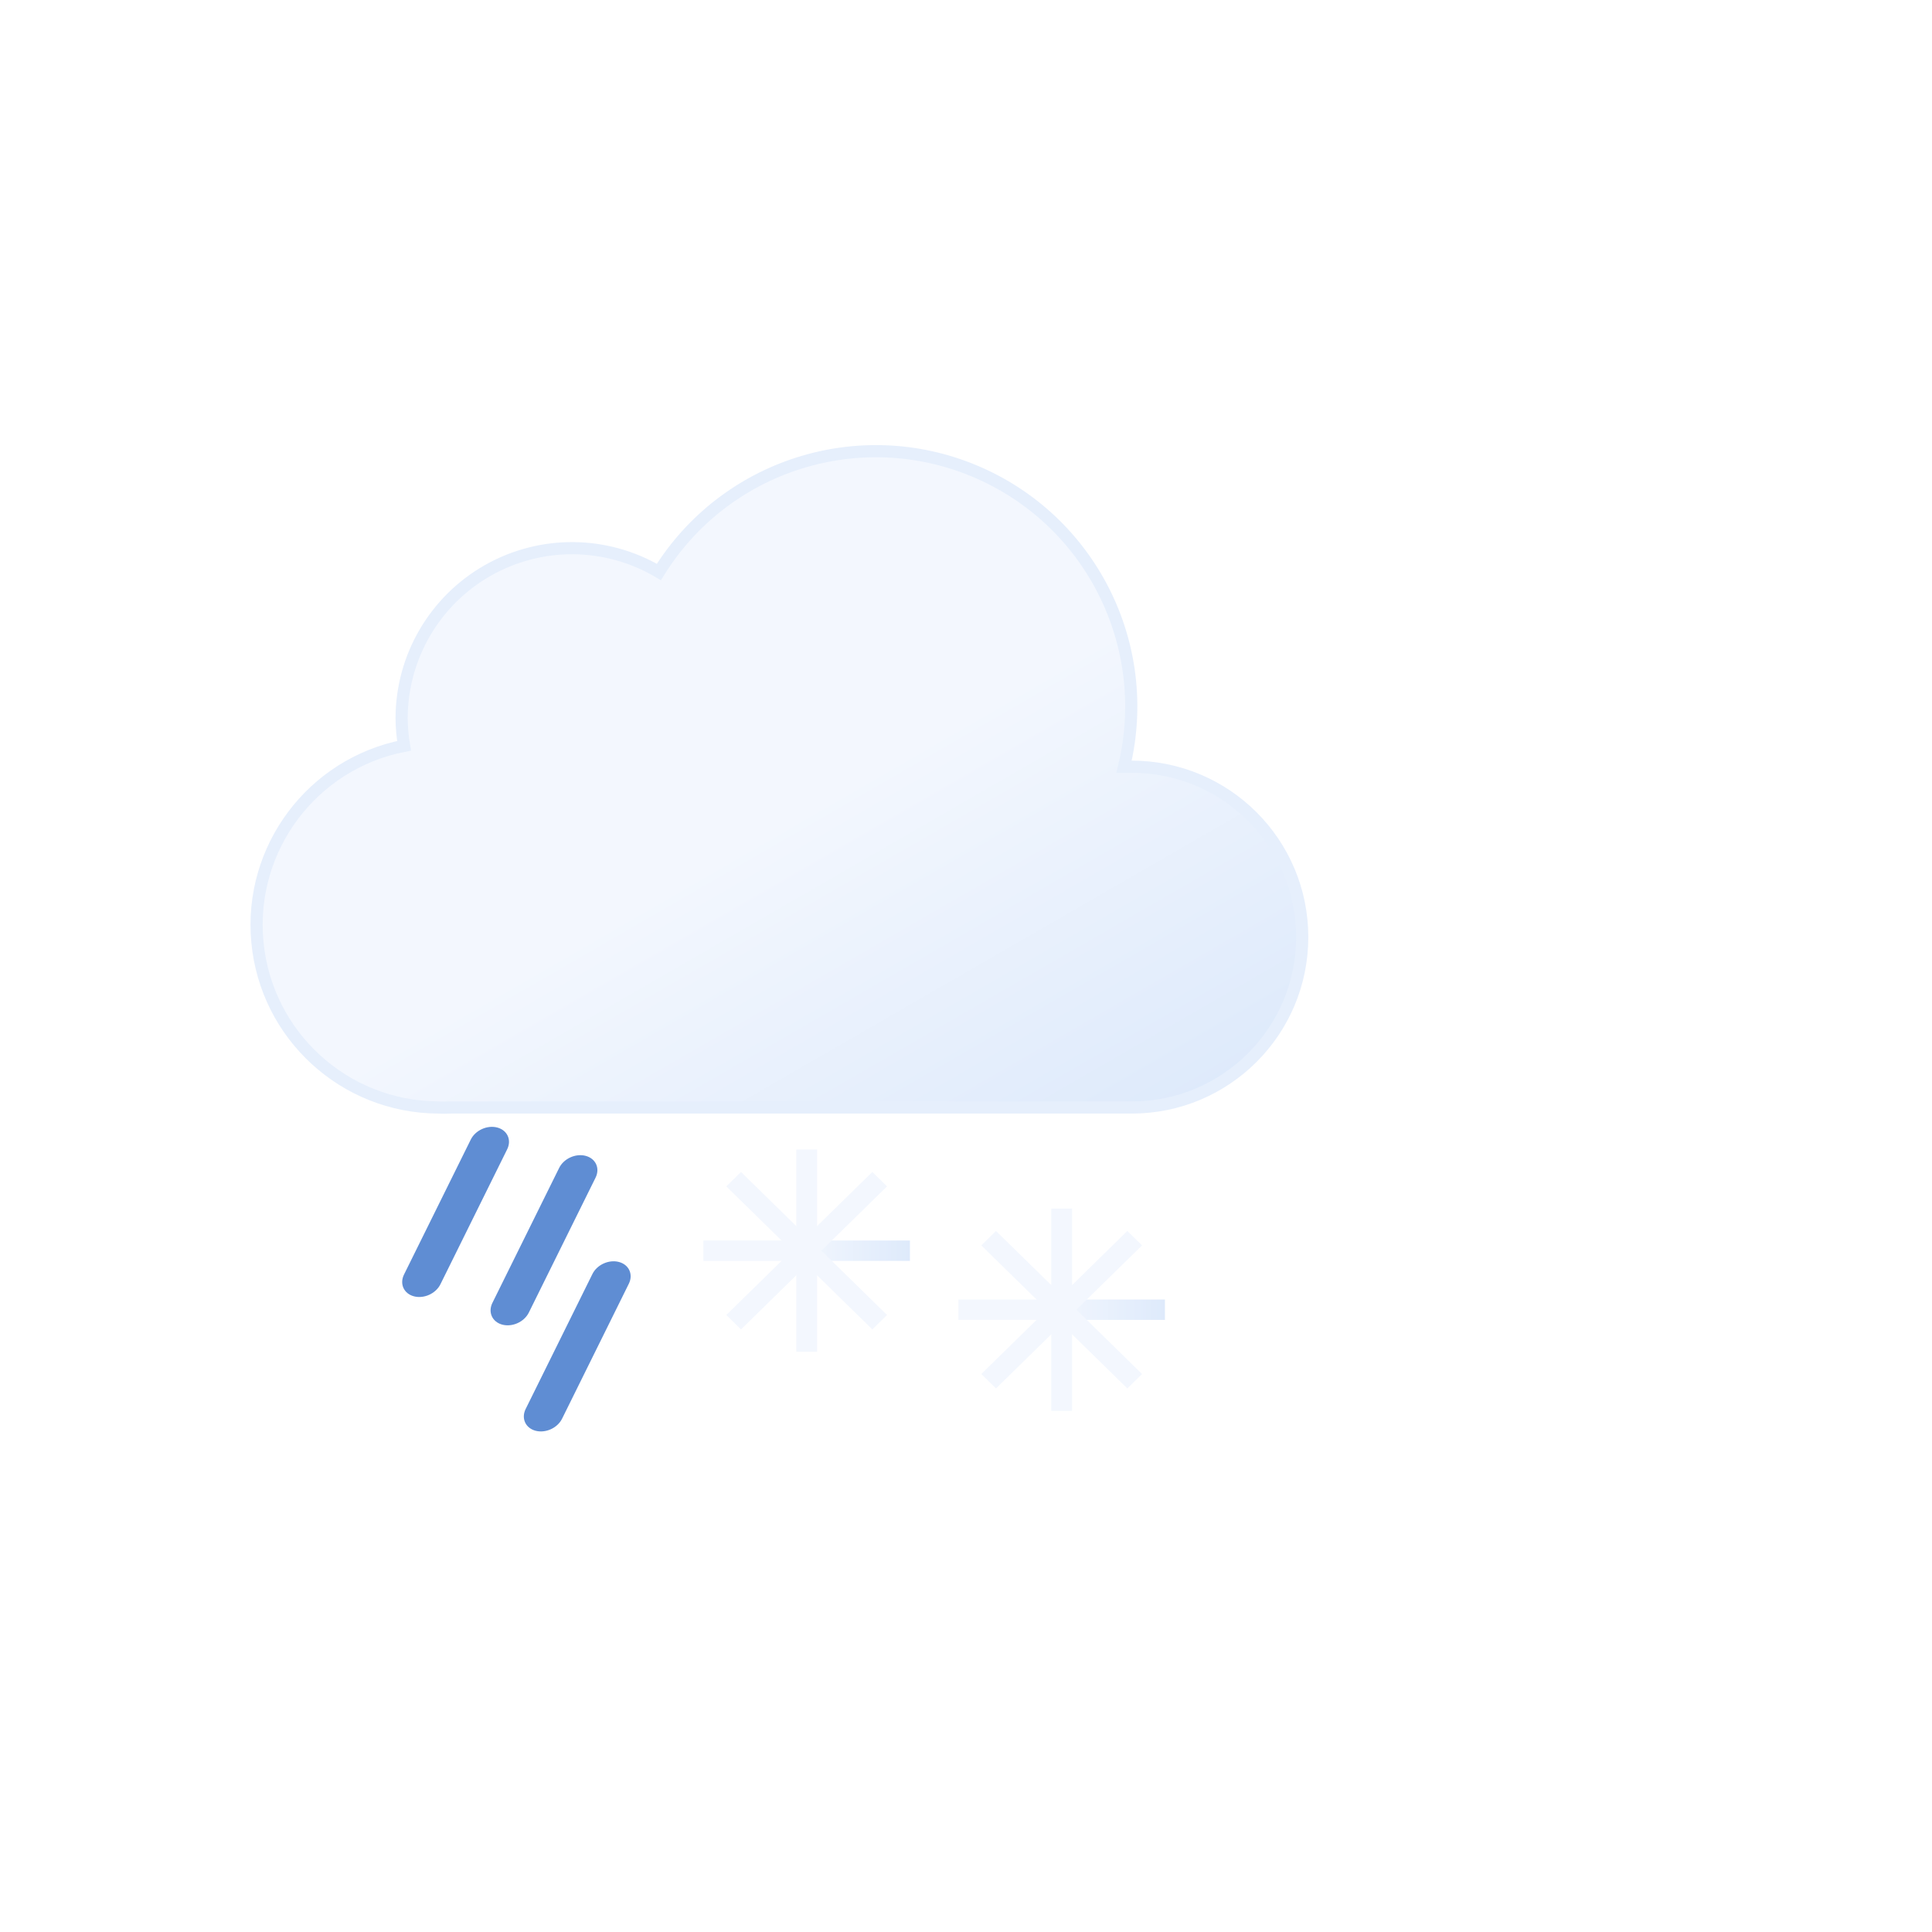
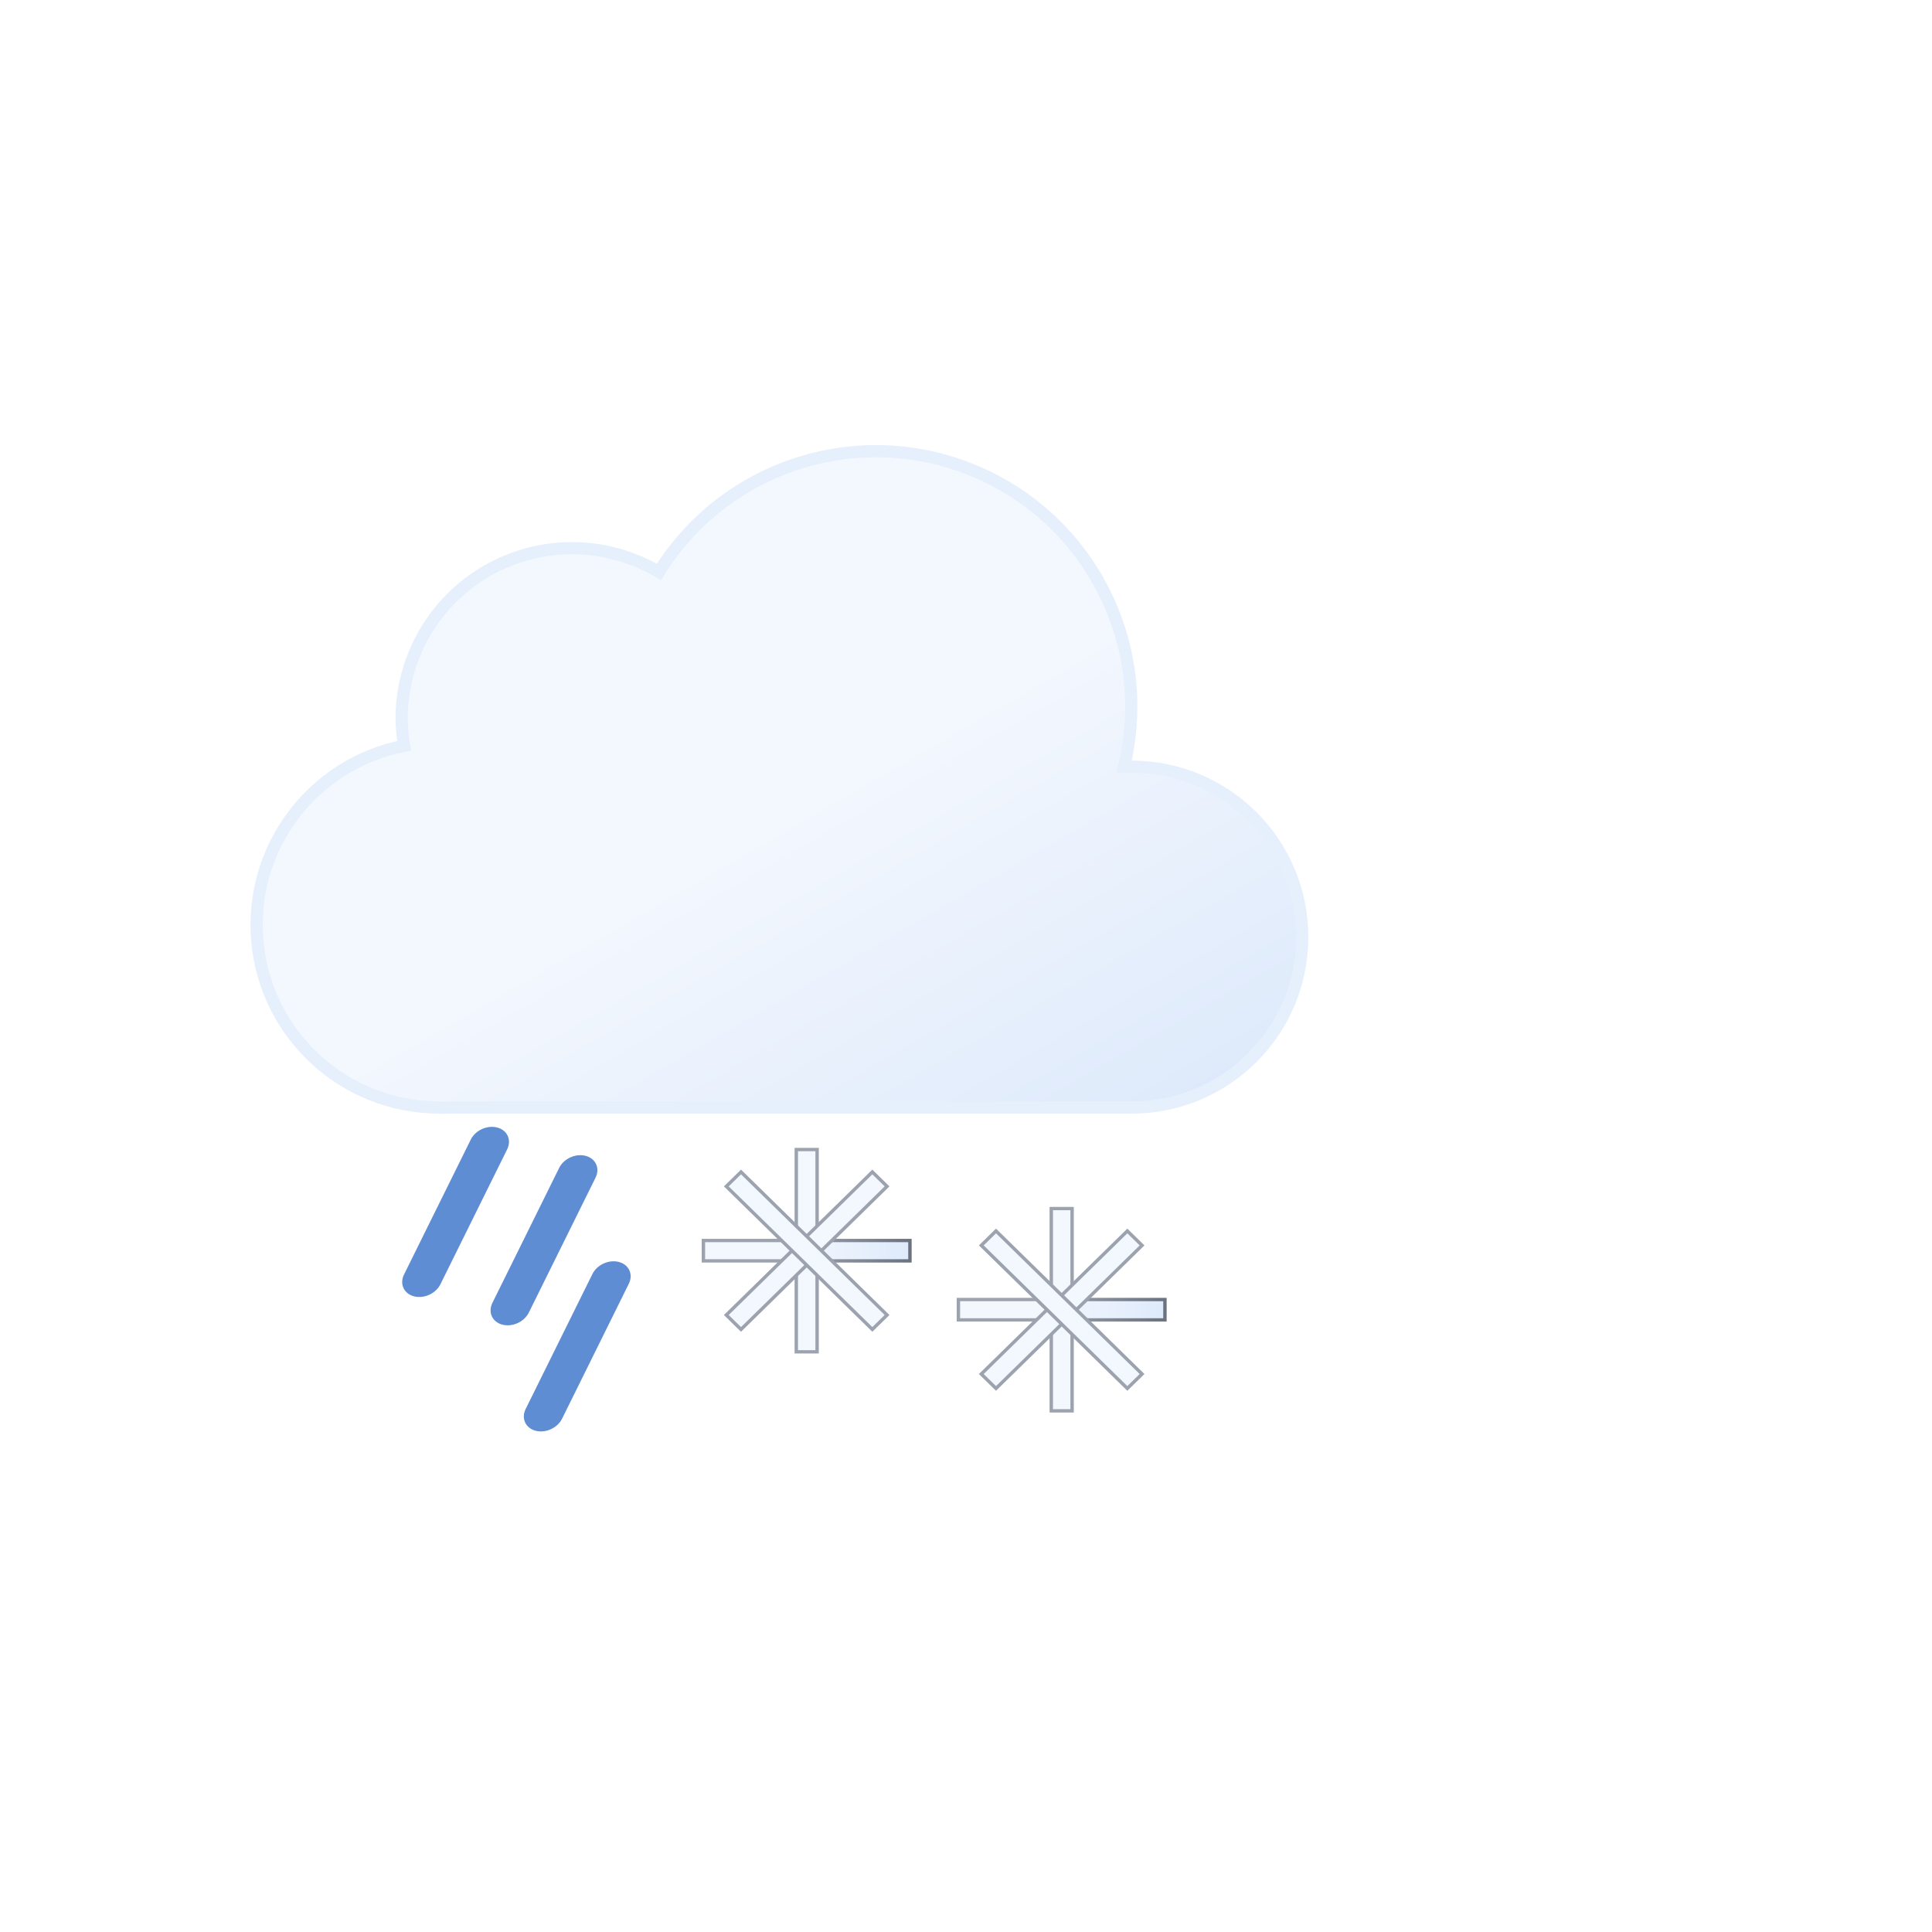
<svg xmlns="http://www.w3.org/2000/svg" xmlns:xlink="http://www.w3.org/1999/xlink" viewBox="0 0 79.374 79.374" version="1.1" id="svg22" width="300" height="300">
  <defs id="defs16">
    <linearGradient id="a" x1="40.76" y1="23" x2="50.83" y2="40.46" gradientUnits="userSpaceOnUse">
      <stop offset="0" stop-color="#9ca3af" id="stop2" />
      <stop offset="0.45" stop-color="#9ca3af" id="stop4" />
      <stop offset="1" stop-color="#6b7280" id="stop6" />
    </linearGradient>
    <linearGradient id="b" x1="22.56" y1="21.96" x2="39.2" y2="50.8" gradientUnits="userSpaceOnUse">
      <stop offset="0" stop-color="#f3f7fe" id="stop9" />
      <stop offset="0.45" stop-color="#f3f7fe" id="stop11" />
      <stop offset="1" stop-color="#deeafb" id="stop13" />
    </linearGradient>
    <linearGradient xlink:href="#b" id="linearGradient1029" x1="22.159" y1="65.106" x2="35.108" y2="65.106" gradientUnits="userSpaceOnUse" />
    <linearGradient xlink:href="#b" id="linearGradient1037" x1="22.159" y1="65.106" x2="35.108" y2="65.106" gradientUnits="userSpaceOnUse" />
    <linearGradient xlink:href="#b" id="linearGradient1779" gradientUnits="userSpaceOnUse" x1="22.159" y1="65.106" x2="35.108" y2="65.106" />
    <linearGradient xlink:href="#b" id="linearGradient1781" gradientUnits="userSpaceOnUse" x1="22.159" y1="65.106" x2="35.108" y2="65.106" />
    <linearGradient xlink:href="#b" id="linearGradient1783" gradientUnits="userSpaceOnUse" x1="22.159" y1="65.106" x2="35.108" y2="65.106" />
    <linearGradient xlink:href="#b" id="linearGradient1785" gradientUnits="userSpaceOnUse" x1="22.159" y1="65.106" x2="35.108" y2="65.106" />
    <linearGradient xlink:href="#b" id="linearGradient1787" gradientUnits="userSpaceOnUse" x1="22.159" y1="65.106" x2="35.108" y2="65.106" />
    <linearGradient xlink:href="#b" id="linearGradient1789" gradientUnits="userSpaceOnUse" x1="22.159" y1="65.106" x2="35.108" y2="65.106" />
    <linearGradient xlink:href="#b" id="linearGradient1791" gradientUnits="userSpaceOnUse" x1="22.159" y1="65.106" x2="35.108" y2="65.106" />
    <linearGradient xlink:href="#b" id="linearGradient1793" gradientUnits="userSpaceOnUse" x1="22.159" y1="65.106" x2="35.108" y2="65.106" />
+     <linearGradient xlink:href="#a" id="linearGradient858" x1="22.159" y1="65.106" x2="35.108" y2="65.106" gradientUnits="userSpaceOnUse" />
+     <linearGradient xlink:href="#a" id="linearGradient866" x1="22.159" y1="65.106" x2="35.108" y2="65.106" gradientUnits="userSpaceOnUse" />
  </defs>
  <path d="m 46.5,31.5 h -0.32 a 10.49,10.49 0 0 0 -19.11,-8 7,7 0 0 0 -10.57,6 7.21,7.21 0 0 0 0.1,1.14 7.5,7.5 0 0 0 1.4,14.86 4.19,4.19 0 0 0 0.5,0 v 0 h 28 a 7,7 0 0 0 0,-14 z" stroke="#e6effc" stroke-miterlimit="10" stroke-width="0.5" fill="url(#b)" id="path20" />
-   <g style="fill:url(#linearGradient1029);fill-opacity:1" transform="matrix(0.6552943,0,0,0.6418236,14.37799,9.597142)" id="g79">
-     <rect style="fill:url(#linearGradient1779);fill-opacity:1;stroke-width:0.213" id="rect40" width="12.949" height="1.305" x="22.159" y="64.453" ry="0" />
-     <rect style="fill:url(#linearGradient1781);fill-opacity:1;stroke-width:0.213" id="rect40-3" width="12.949" height="1.305" x="-71.58" y="27.982" ry="0" transform="rotate(-90)" />
-     <rect style="fill:url(#linearGradient1783);fill-opacity:1;stroke-width:0.213" id="rect40-6" width="12.949" height="1.305" x="-32.264" y="65.631" ry="0" transform="rotate(-45)" />
-     <rect style="fill:url(#linearGradient1785);fill-opacity:1;stroke-width:0.213" id="rect40-3-7" width="12.949" height="1.305" x="-72.758" y="-26.442" ry="0" transform="rotate(-135)" />
+   <g style="fill:url(#linearGradient1029);fill-opacity:1;stroke:url(#linearGradient858)" transform="matrix(0.6552943,0,0,0.6418236,14.37799,9.597142)" id="g79">
+     <rect style="fill:url(#linearGradient1779);fill-opacity:1;stroke-width:0.213;stroke:url(#linearGradient858)" id="rect40" width="12.949" height="1.305" x="22.159" y="64.453" ry="0" />
+     <rect style="fill:url(#linearGradient1781);fill-opacity:1;stroke-width:0.213;stroke:url(#linearGradient858)" id="rect40-3" width="12.949" height="1.305" x="-71.58" y="27.982" ry="0" transform="rotate(-90)" />
+     <rect style="fill:url(#linearGradient1783);fill-opacity:1;stroke-width:0.213;stroke:url(#linearGradient858)" id="rect40-6" width="12.949" height="1.305" x="-32.264" y="65.631" ry="0" transform="rotate(-45)" />
+     <rect style="fill:url(#linearGradient1785);fill-opacity:1;stroke-width:0.213;stroke:url(#linearGradient858)" id="rect40-3-7" width="12.949" height="1.305" x="-72.758" y="-26.442" ry="0" transform="rotate(-135)" />
  </g>
-   <g style="fill:url(#linearGradient1037);fill-opacity:1" id="g79-5" transform="matrix(0.6552943,0,0,0.6418236,24.85421,12.0216)">
-     <rect style="fill:url(#linearGradient1787);fill-opacity:1;stroke-width:0.213" id="rect40-35" width="12.949" height="1.305" x="22.159" y="64.453" ry="0" />
-     <rect style="fill:url(#linearGradient1789);fill-opacity:1;stroke-width:0.213" id="rect40-3-6" width="12.949" height="1.305" x="-71.58" y="27.982" ry="0" transform="rotate(-90)" />
-     <rect style="fill:url(#linearGradient1791);fill-opacity:1;stroke-width:0.213" id="rect40-6-2" width="12.949" height="1.305" x="-32.264" y="65.631" ry="0" transform="rotate(-45)" />
-     <rect style="fill:url(#linearGradient1793);fill-opacity:1;stroke-width:0.213" id="rect40-3-7-9" width="12.949" height="1.305" x="-72.758" y="-26.442" ry="0" transform="rotate(-135)" />
+   <g style="fill:url(#linearGradient1037);fill-opacity:1;stroke:url(#linearGradient866)" id="g79-5" transform="matrix(0.6552943,0,0,0.6418236,24.85421,12.0216)">
+     <rect style="fill:url(#linearGradient1787);fill-opacity:1;stroke-width:0.213;stroke:url(#linearGradient866)" id="rect40-35" width="12.949" height="1.305" x="22.159" y="64.453" ry="0" />
+     <rect style="fill:url(#linearGradient1789);fill-opacity:1;stroke-width:0.213;stroke:url(#linearGradient866)" id="rect40-3-6" width="12.949" height="1.305" x="-71.58" y="27.982" ry="0" transform="rotate(-90)" />
+     <rect style="fill:url(#linearGradient1791);fill-opacity:1;stroke-width:0.213;stroke:url(#linearGradient866)" id="rect40-6-2" width="12.949" height="1.305" x="-32.264" y="65.631" ry="0" transform="rotate(-45)" />
+     <rect style="fill:url(#linearGradient1793);fill-opacity:1;stroke-width:0.213;stroke:url(#linearGradient866)" id="rect40-3-7-9" width="12.949" height="1.305" x="-72.758" y="-26.442" ry="0" transform="rotate(-135)" />
  </g>
  <rect style="fill:#5f8dd3;stroke-width:0.147" id="rect400-3-0-2" width="7.735" height="1.548" x="44.363" y="-47.463" ry="0.774" transform="matrix(-0.4433532,0.896347,-0.9659346,-0.2587862,0,0)" />
  <rect style="fill:#5f8dd3;stroke-width:0.147" id="rect400-3-0-2-1" width="7.735" height="1.548" x="40.241" y="-40.397" ry="0.774" transform="matrix(-0.4433532,0.896347,-0.9659346,-0.2587862,0,0)" />
  <rect style="fill:#5f8dd3;stroke-width:0.147" id="rect400-3-0-2-1-1" width="7.735" height="1.548" x="40.429" y="-44.243" ry="0.774" transform="matrix(-0.4433532,0.896347,-0.9659346,-0.2587862,0,0)" />
</svg>
